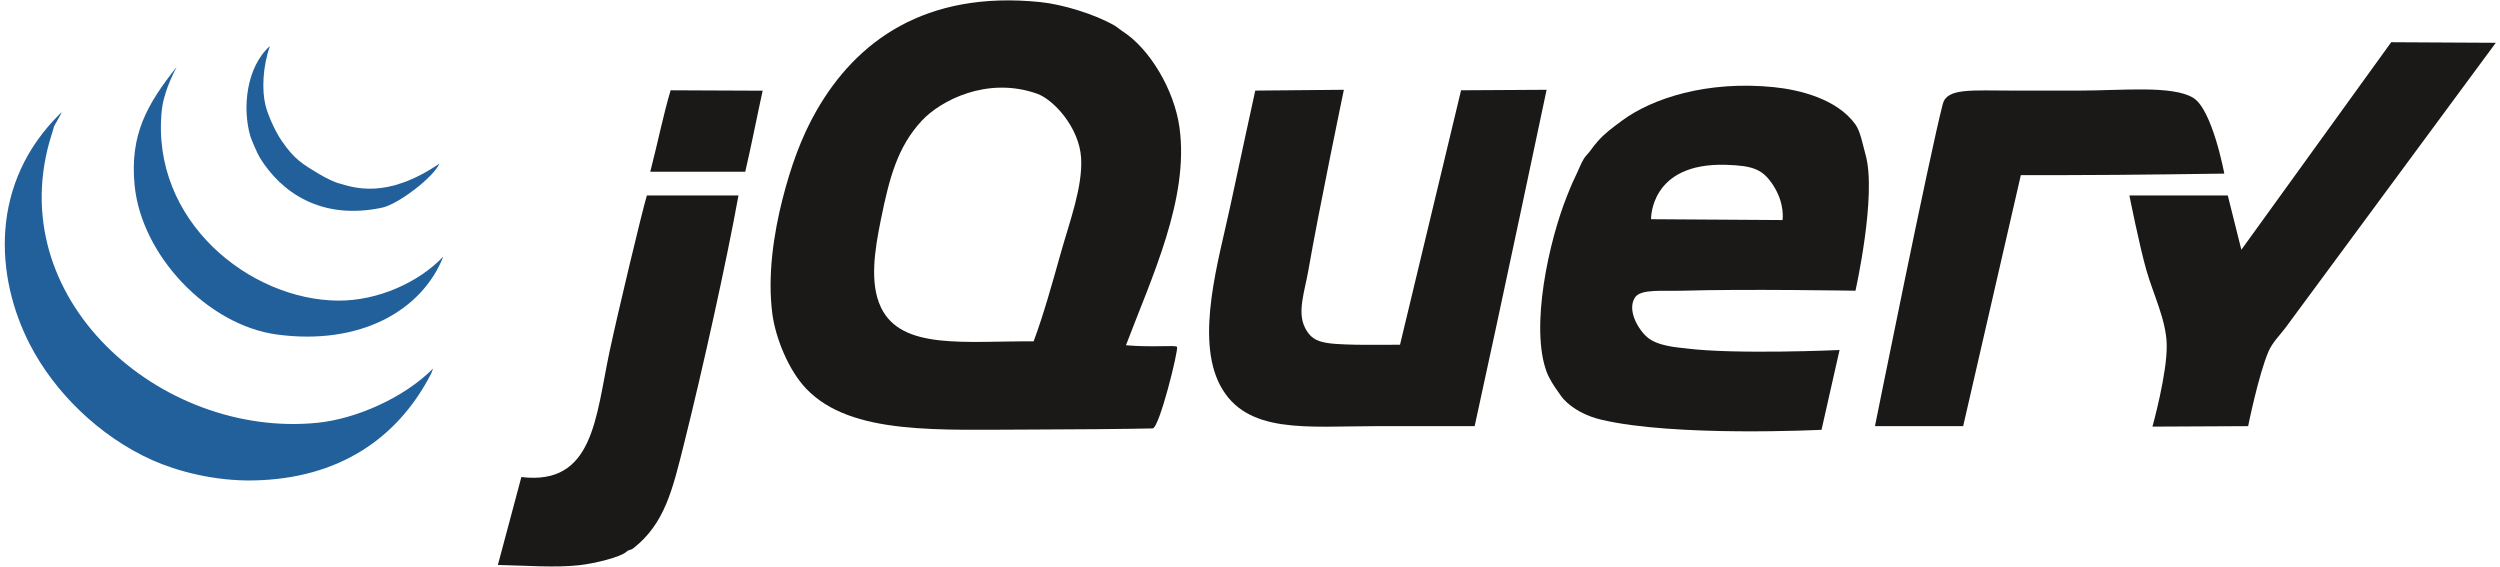
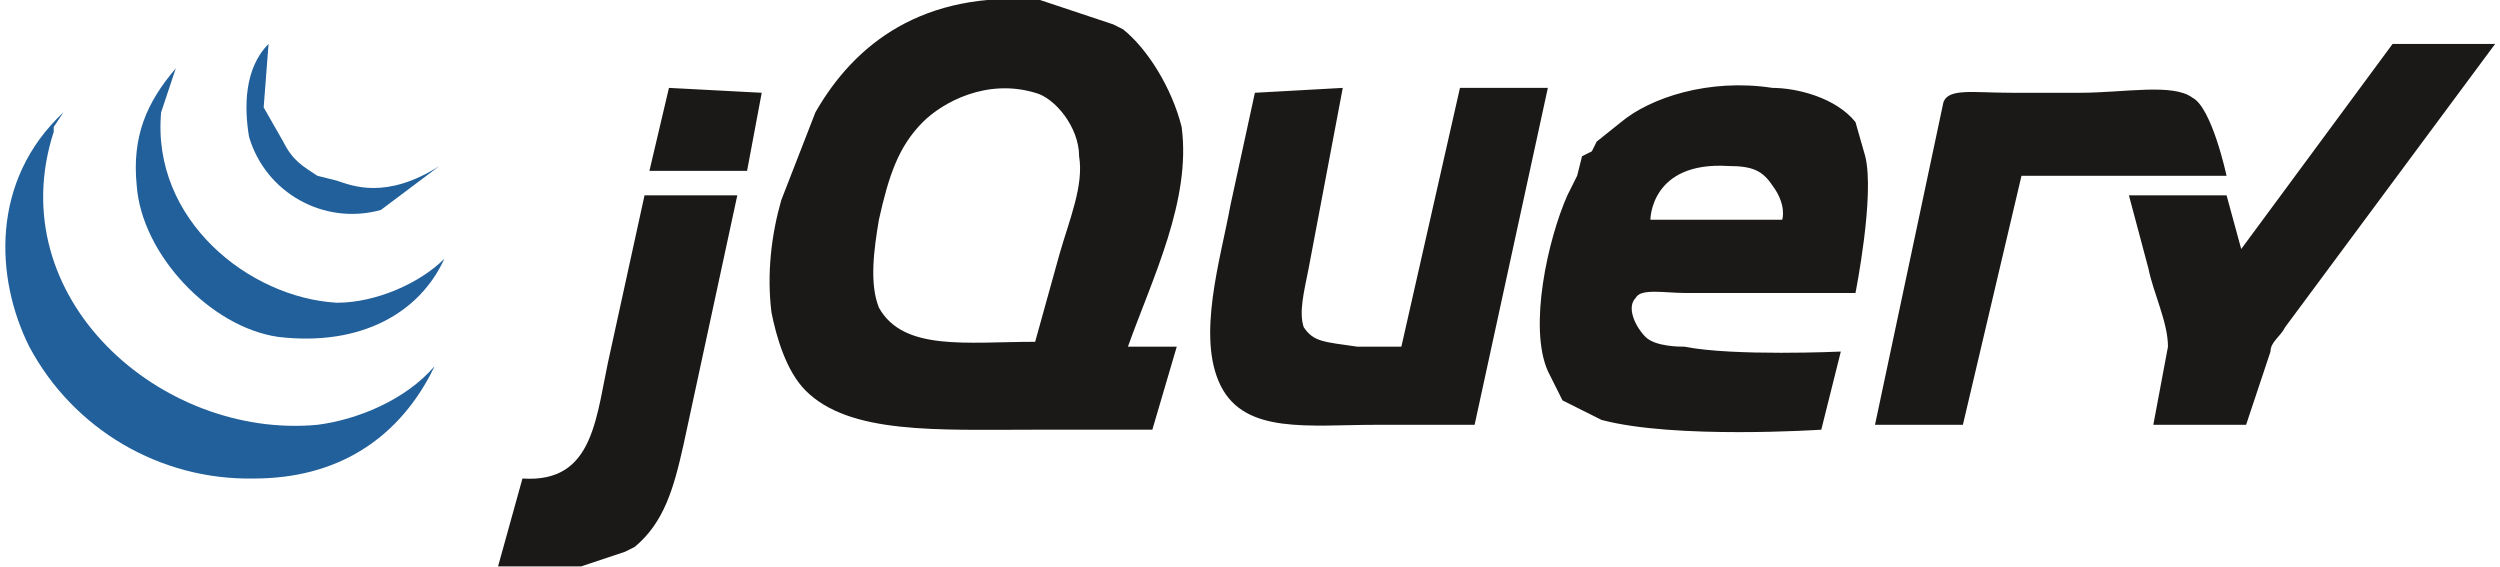
- <svg xmlns="http://www.w3.org/2000/svg" width="512px" height="116px" viewBox="0 0 512 116" version="1.1">
-   <defs />
-   <g stroke="none" stroke-width="1" fill="none" fill-rule="evenodd">
-     <g>
-       <path d="M489.718,8.646 L511.139,8.764 C511.139,8.764 471.314,62.728 468.062,67.126 C467.006,68.55 465.401,70.086 464.588,71.99 C462.531,76.776 460.419,87.275 460.419,87.275 L440.82,87.373 C440.82,87.373 443.87,76.429 443.744,70.6 C443.633,65.508 441.034,60.422 439.576,55.315 C438.102,50.146 436.101,40.029 436.101,40.029 L456.251,40.029 L459.03,51.146 L489.718,8.646" fill="#1A1918" />
-       <path d="M449.157,20.027 C453.11,22.41 455.536,35.556 455.536,35.556 C455.536,35.556 434.852,35.861 423.596,35.861 L413.869,35.861 L402.057,87.275 L383.993,87.275 C383.993,87.275 395.235,31.401 397.889,21.271 C398.75,17.992 403.781,18.554 412.278,18.554 L425.847,18.554 C434.609,18.554 444.85,17.435 449.157,20.027" fill="#1A1918" />
-       <path d="M365.06,45.067 C365.06,45.067 365.623,41.766 363.149,37.945 C361.037,34.687 359.086,33.929 353.527,33.756 C337.832,33.262 338.137,44.893 338.137,44.893 L365.06,45.067 L365.06,45.067 Z M382.082,31.748 C384.383,40.044 379.998,59.539 379.998,59.539 C379.998,59.539 357.104,59.157 344.564,59.539 C340.665,59.658 335.998,59.115 334.837,60.929 C333.204,63.471 335.434,67.384 337.324,69.037 C339.499,70.94 343.736,71.156 345.259,71.35 C355.437,72.643 376.74,71.684 376.74,71.684 L373.05,88.025 C373.05,88.025 342.946,89.533 327.889,85.94 C324.916,85.232 322.129,83.801 320.246,81.772 C319.732,81.217 319.287,80.46 318.8,79.806 C318.412,79.284 317.28,77.569 316.772,76.213 C313.333,67.049 317.175,49.492 320.941,40.085 C321.378,38.994 321.927,37.612 322.505,36.437 C323.227,34.972 323.838,33.318 324.415,32.442 C324.803,31.838 325.284,31.449 325.687,30.879 C326.152,30.205 326.693,29.552 327.194,28.969 C328.583,27.357 330.161,26.217 332.058,24.801 C338.331,20.103 349.684,16.456 363.323,17.852 C368.458,18.38 376.212,20.214 379.998,25.495 C381.012,26.906 381.513,29.705 382.082,31.748 L382.082,31.748 L382.082,31.748 Z" fill="#1A1918" />
-       <path d="M299.229,18.491 L316.745,18.387 C316.745,18.387 306.983,64.694 302.008,87.275 L281.859,87.275 C267.776,87.275 255.235,89.019 249.899,78.937 C244.723,69.148 249.663,53.05 251.983,42.113 C253.623,34.374 257.077,18.554 257.077,18.554 L275.225,18.387 C275.225,18.387 270.097,43.017 267.963,55.315 C267.199,59.72 265.623,63.868 267.269,67.126 C268.832,70.225 271.021,70.447 277.69,70.6 C279.803,70.649 286.723,70.6 286.723,70.6 L299.229,18.491" fill="#1A1918" />
-       <path d="M217.244,51.84 C219.078,45.324 221.753,38.258 221.413,32.386 C221.045,26.106 215.779,20.388 212.381,19.186 C202.147,15.573 192.566,20.624 188.758,24.744 C183.832,30.08 182.164,36.313 180.42,44.893 C179.122,51.264 178.058,57.989 180.42,62.957 C184.602,71.74 197.644,69.822 211.686,69.906 C213.77,64.32 215.493,58.045 217.244,51.84 L217.244,51.84 L217.244,51.84 Z M241.562,26.134 C243.563,40.682 235.886,56.74 230.598,70.704 C235.99,71.191 240.715,70.629 241.055,71.031 C241.409,71.552 237.441,87.699 236.058,87.74 C231.779,87.852 217.599,87.97 211.686,87.97 C192.391,87.97 174.341,89.227 165.136,79.633 C161.398,75.735 158.813,69.05 158.187,64.347 C157.145,56.496 158.451,47.852 160.272,40.725 C161.919,34.29 164.03,28.218 167.22,22.659 C175.328,8.507 189.432,-1.998 213.075,0.427 C217.661,0.899 224.247,2.907 228.361,5.29 C228.645,5.457 229.64,6.249 229.868,6.388 C235.427,9.925 240.492,18.366 241.562,26.134 L241.562,26.134 L241.562,26.134 Z" fill="#1A1918" />
-       <path d="M156.193,18.574 C155.026,23.889 153.859,29.914 152.629,35.166 L133.175,35.166 C134.682,29.344 135.836,23.556 137.344,18.491 C143.569,18.491 149.357,18.574 156.193,18.574" fill="#1A1918" />
-       <path d="M132.48,40.029 L151.239,40.029 C148.787,53.606 143.931,75.505 140.123,90.749 C137.74,100.288 136.149,107.25 129.701,112.287 C129.124,112.739 128.792,112.524 128.312,112.982 C127.123,114.115 121.627,115.429 118.585,115.761 C113.638,116.297 108.045,115.831 101.965,115.706 C103.556,109.891 105.356,102.908 106.774,97.697 C121.593,99.49 121.969,85.482 124.838,71.99 C126.498,64.194 131.529,43.156 132.48,40.029" fill="#1A1918" />
-       <g transform="translate(0, 8.827586)" fill="#21609B">
-         <path d="M88.708,66.637 L88.306,67.678 C81.455,81.018 69.317,89.203 52.003,89.564 C43.909,89.73 36.197,87.654 31.159,85.395 C20.287,80.511 11.142,71.451 6.148,61.773 C-1.016,47.898 -2.308,28.596 12.588,14.18 C12.818,14.18 10.781,17.306 11.011,17.306 L10.601,18.64 C-0.133,52.247 32.938,81.046 65.086,77.752 C72.812,76.961 82.664,72.73 88.708,66.637" />
-         <path d="M69.254,52.74 C77.342,52.796 85.79,49.016 90.793,43.708 C86.416,54.818 73.744,61.96 56.749,59.688 C42.52,57.784 28.964,43.465 27.568,29.117 C26.547,18.675 30.186,12.443 36.183,4.884 C34.099,8.837 33.32,11.887 33.126,13.832 C30.848,36.42 51.17,52.622 69.254,52.74" />
-         <path d="M89.981,24.685 C88.723,27.569 81.484,33.015 78.287,33.696 C65.628,36.392 57.521,30.389 53.274,23.559 C52.643,22.538 51.476,19.752 51.267,19.043 C49.62,13.443 50.377,4.974 55.29,0.589 C53.81,4.758 53.594,9.6 54.373,12.748 C54.845,14.652 56.283,17.974 57.722,20.064 C60.34,23.872 62.001,24.797 65.364,26.818 C66.879,27.728 68.504,28.458 69.206,28.659 C72.395,29.597 79.128,32.071 89.981,24.685" />
-       </g>
+ <svg xmlns="http://www.w3.org/2000/svg" width="512" height="116" version="1">
+   <g fill="none" fill-rule="evenodd">
+     <path fill="#1A1918" d="M490 9h21l-43 58c-1 2-3 3-3 5l-5 15h-19l3-16c0-5-3-11-4-16l-4-15h20l3 11 31-42" />
+     <path fill="#1A1918" d="M449 20c4 2 7 16 7 16h-42l-12 51h-18l14-66c1-3 6-2 14-2h14c9 0 19-2 23 1m-84 25s1-3-2-7c-2-3-4-4-9-4-16-1-16 11-16 11h27zm17-13c2 8-2 28-2 28h-35c-4 0-9-1-10 1-2 2 0 6 2 8s7 2 8 2c10 2 32 1 32 1l-4 16s-30 2-45-2l-8-4-1-2-2-4c-4-9 0-27 4-36l2-4 1-4 2-1 1-2 5-4c6-5 18-9 31-7 5 0 13 2 17 7l2 7zm-83-14h18l-15 69h-20c-14 0-27 2-32-8s0-26 2-37l5-23 18-1-7 37c-1 5-2 9-1 12 2 3 4 3 11 4h9l12-53m-82 34c2-7 5-14 4-20 0-6-5-12-9-13-10-3-19 2-23 6-5 5-7 11-9 20-1 6-2 13 0 18 5 9 18 7 32 7l5-18zm25-26c2 15-6 31-11 45h10l-5 17h-24c-20 0-38 1-47-8-4-4-6-11-7-16-1-8 0-16 2-23l7-18c8-14 22-25 46-23l15 5 2 1c5 4 10 12 12 20zm-86-7l-3 16h-20l4-17 19 1m-24 21h19l-11 51c-2 9-4 16-10 21l-2 1-9 3h-17l5-18c15 1 15-13 18-26l7-32" />
+     <g fill="#21609B">
+       <path d="M89 75l-1 2c-7 13-19 21-36 21A51 51 0 0 1 6 71c-7-14-8-34 7-48l-2 3v1C0 61 33 90 65 87c8-1 18-5 24-12" />
+       <path d="M69 62c8 0 17-4 22-9-5 11-17 18-34 16-14-2-28-17-29-31-1-10 2-17 8-24l-3 9c-2 22 18 38 36 39" />
+       <path d="M90 34l-12 9a22 22 0 0 1-27-15c-1-6-1-14 4-19l-1 13 4 7c2 4 4 5 7 7l4 1c3 1 10 4 21-3" />
    </g>
  </g>
</svg>
